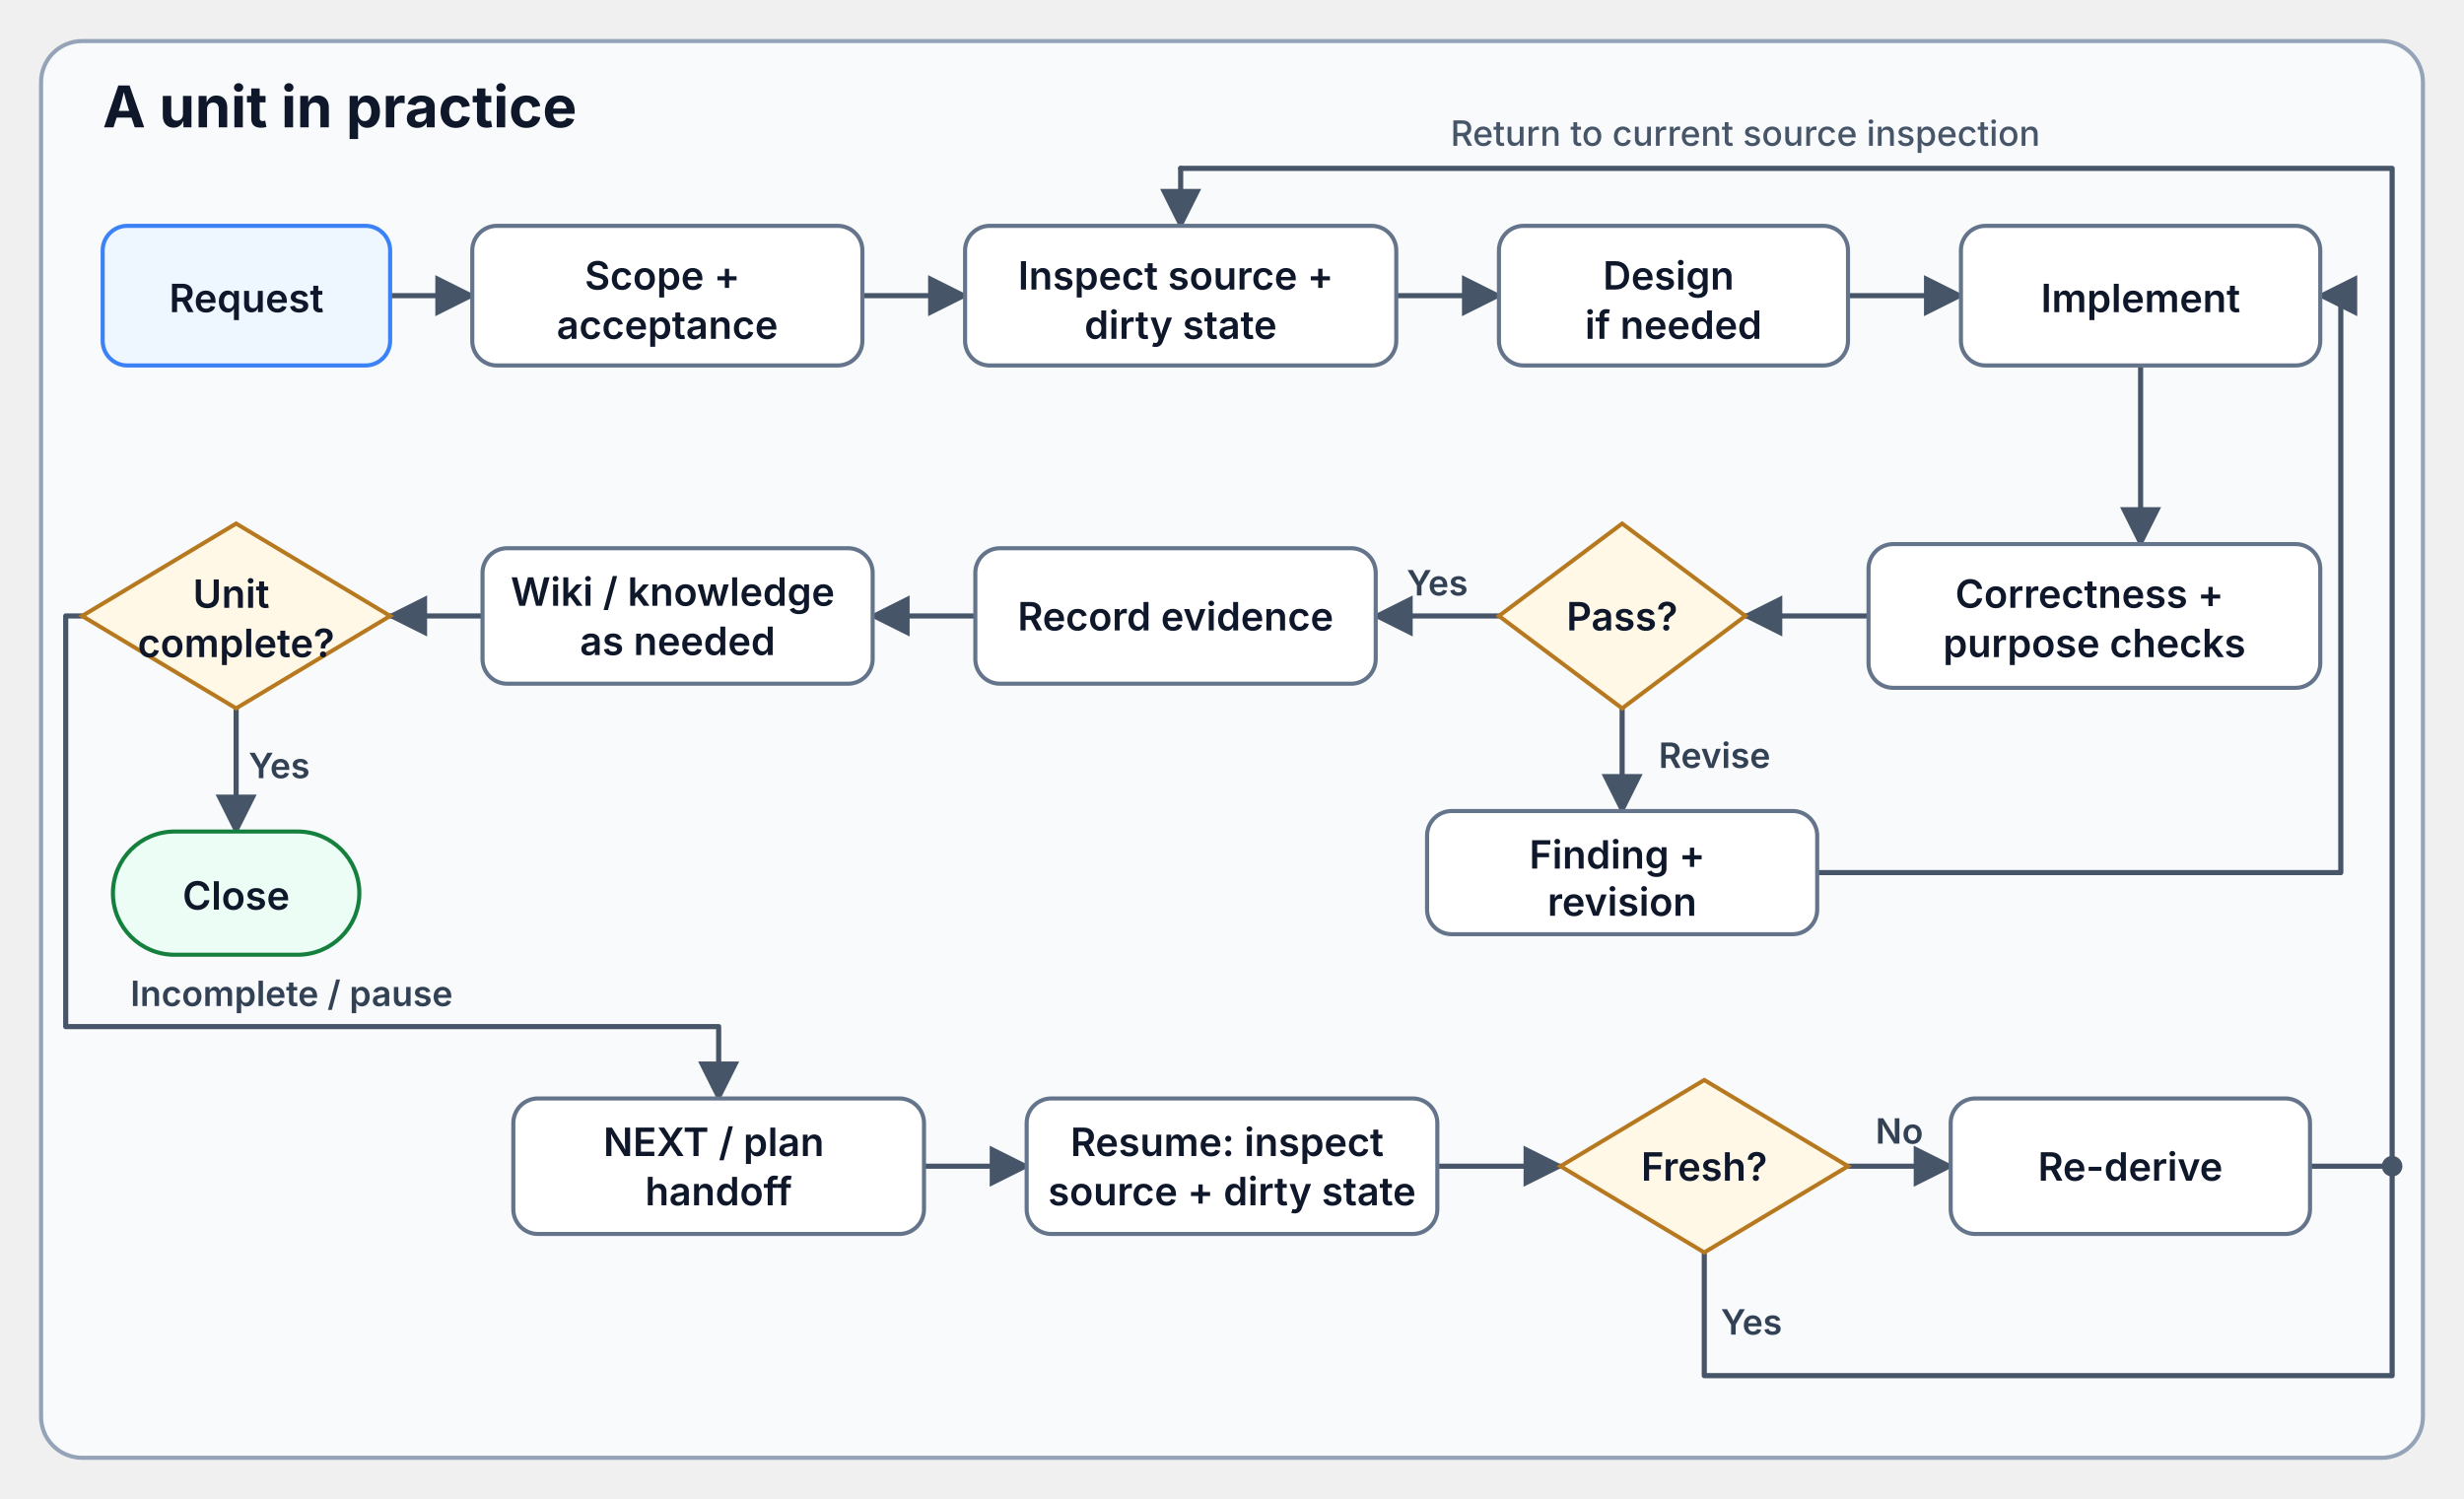
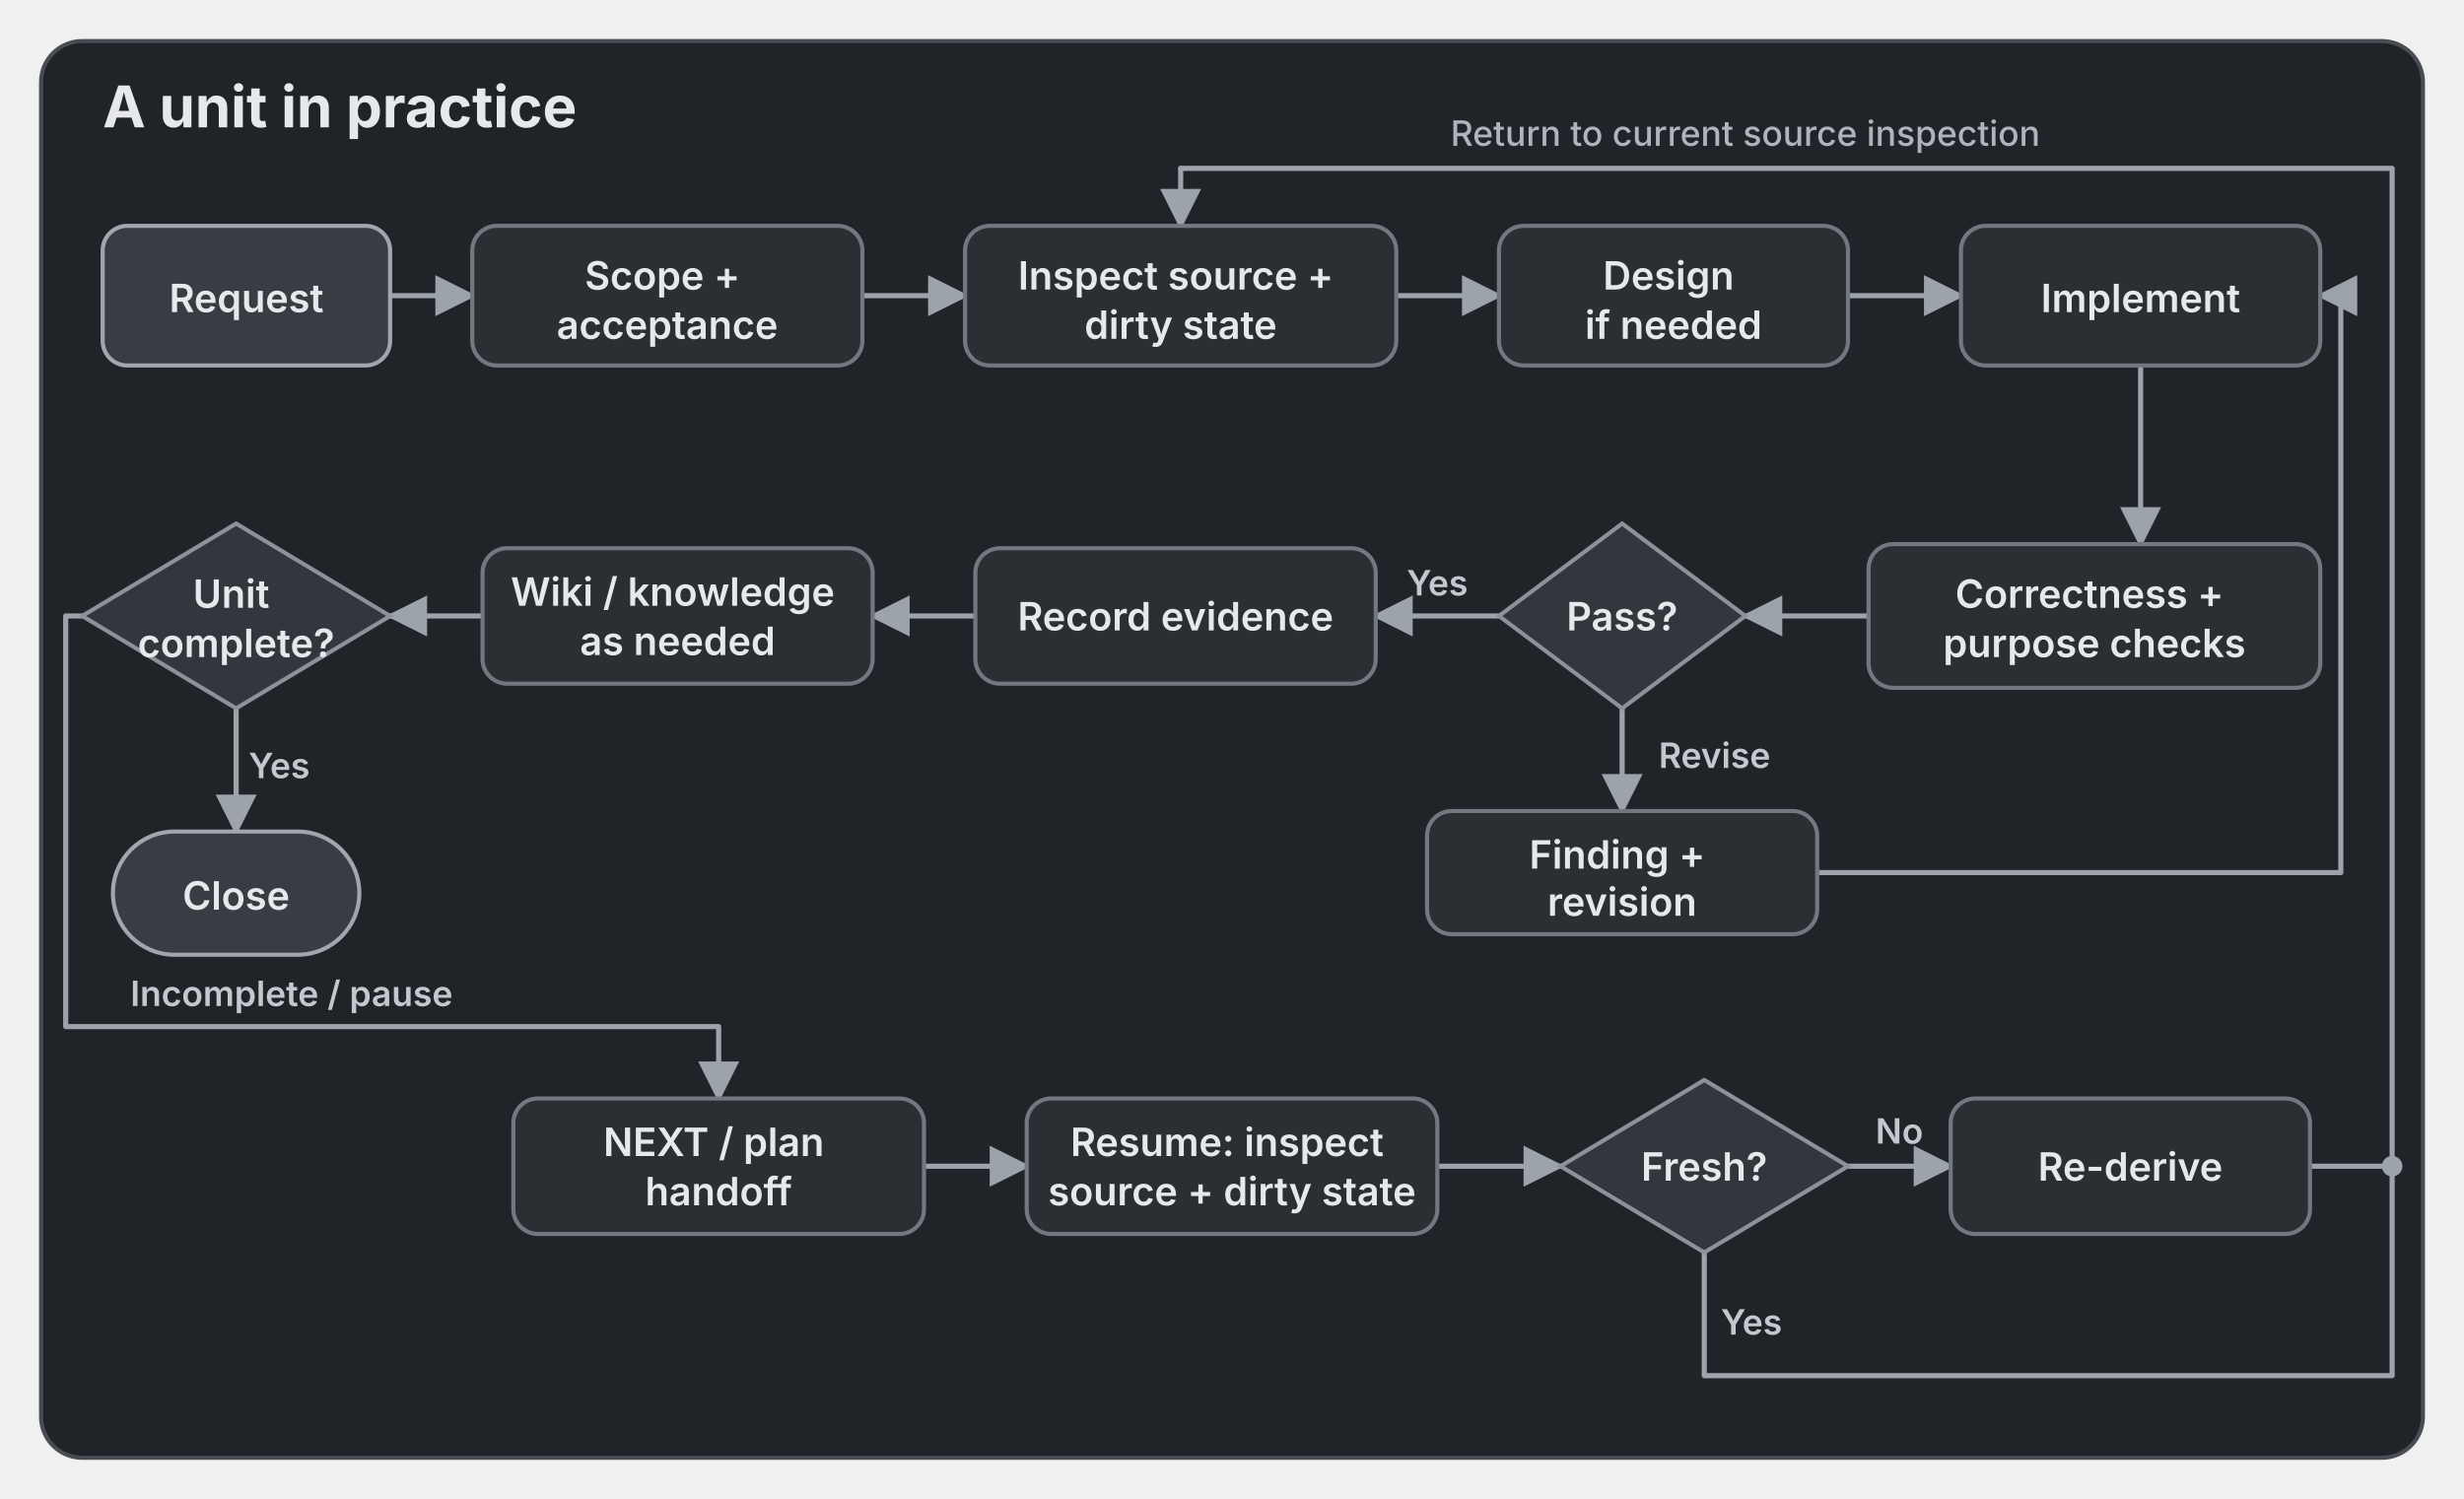
<svg xmlns="http://www.w3.org/2000/svg" width="1200" height="730" viewBox="0 0 1200 730" role="img" aria-labelledby="title desc">
  <defs>
    <marker id="arrow" viewBox="0 0 10 10" refX="9" refY="5" markerWidth="8" markerHeight="8" orient="auto-start-reverse">
-       <path d="M 0 0 L 10 5 L 0 10 z" fill="#475569" />
+       <path d="M 0 0 L 10 5 L 0 10 z" fill="#9da3aa" />
    </marker>
    <style>
-       .frame { fill: #f8fafc; stroke: #94a3b8; stroke-width: 2; }
-       .node { fill: #ffffff; stroke: #64748b; stroke-width: 2; }
-       .accent { fill: #eef6ff; stroke: #3b82f6; stroke-width: 2; }
-       .decision { fill: #fff8e6; stroke: #b7791f; stroke-width: 2; }
-       .finish { fill: #ecfdf5; stroke: #15803d; stroke-width: 2; }
-       .flow { fill: none; stroke: #475569; stroke-width: 2.5; stroke-linecap: round; stroke-linejoin: round; marker-end: url(#arrow); }
-       .join { fill: none; stroke: #475569; stroke-width: 2.5; stroke-linecap: round; stroke-linejoin: round; }
-       .junction { fill: #475569; }
-       .heading { font: 700 28px system-ui, -apple-system, "Segoe UI", sans-serif; fill: #0f172a; }
-       .label { font: 600 19px system-ui, -apple-system, "Segoe UI", sans-serif; fill: #0f172a; text-anchor: middle; dominant-baseline: middle; }
-       .edge-label { font: 600 17px system-ui, -apple-system, "Segoe UI", sans-serif; fill: #334155; text-anchor: middle; }
-       .return-label { font: 500 17px system-ui, -apple-system, "Segoe UI", sans-serif; fill: #475569; text-anchor: middle; }
+       .frame { fill: #202327; stroke: #484d54; stroke-width: 2; }
+       .node { fill: #2b2f34; stroke: #727880; stroke-width: 2; }
+       .accent { fill: #383d43; stroke: #a0a6ad; stroke-width: 2; }
+       .decision { fill: #33373d; stroke: #8b929a; stroke-width: 2; }
+       .finish { fill: #383d43; stroke: #a0a6ad; stroke-width: 2; }
+       .flow { fill: none; stroke: #9da3aa; stroke-width: 2.5; stroke-linecap: round; stroke-linejoin: round; marker-end: url(#arrow); }
+       .join { fill: none; stroke: #9da3aa; stroke-width: 2.5; stroke-linecap: round; stroke-linejoin: round; }
+       .junction { fill: #9da3aa; }
+       .heading { font: 700 28px system-ui, -apple-system, "Segoe UI", sans-serif; fill: #e6e8eb; }
+       .label { font: 600 19px system-ui, -apple-system, "Segoe UI", sans-serif; fill: #e6e8eb; text-anchor: middle; dominant-baseline: middle; }
+       .edge-label { font: 600 17px system-ui, -apple-system, "Segoe UI", sans-serif; fill: #c4c8ce; text-anchor: middle; }
+       .return-label { font: 500 17px system-ui, -apple-system, "Segoe UI", sans-serif; fill: #aeb4bc; text-anchor: middle; }
    </style>
  </defs>
  <rect class="frame" x="20" y="20" width="1160" height="690" rx="20" />
  <text class="heading" x="50" y="62">A unit in practice</text>
  <path class="flow" d="M 190 144 H 230" />
  <path class="flow" d="M 420 144 H 470" />
  <path class="flow" d="M 680 144 H 730" />
  <path class="flow" d="M 900 144 H 955" />
  <path class="flow" d="M 1042.5 178 V 265" />
  <path class="flow" d="M 910 300 H 850" />
  <path class="flow" d="M 730 300 H 670" />
  <path class="flow" d="M 475 300 H 425" />
  <path class="flow" d="M 235 300 H 190" />
  <path class="flow" d="M 115 345 V 405" />
  <path class="flow" d="M 790 345 V 395" />
  <path class="flow" d="M 885 425 H 1140 V 144 H 1130" />
  <path class="flow" d="M 40 300 H 32 V 500 H 350 V 535" />
  <path class="flow" d="M 450 568 H 500" />
  <path class="flow" d="M 700 568 H 760" />
  <path class="flow" d="M 900 568 H 950" />
  <path class="join" d="M 1125 568 H 1165 V 82 H 575" />
  <path class="flow" d="M 575 82 V 110" />
  <path class="join" d="M 830 610 V 670 H 1165 V 568" />
  <circle class="junction" cx="1165" cy="568" r="5" />
  <rect class="accent" x="50" y="110" width="140" height="68" rx="12" />
  <text class="label" x="120" y="145">Request</text>
  <rect class="node" x="230" y="110" width="190" height="68" rx="12" />
  <text class="label" x="325" y="134">
    <tspan x="325" dy="0">Scope +</tspan>
    <tspan x="325" dy="24">acceptance</tspan>
  </text>
  <rect class="node" x="470" y="110" width="210" height="68" rx="12" />
  <text class="label" x="575" y="134">
    <tspan x="575" dy="0">Inspect source +</tspan>
    <tspan x="575" dy="24">dirty state</tspan>
  </text>
  <rect class="node" x="730" y="110" width="170" height="68" rx="12" />
  <text class="label" x="815" y="134">
    <tspan x="815" dy="0">Design</tspan>
    <tspan x="815" dy="24">if needed</tspan>
  </text>
  <rect class="node" x="955" y="110" width="175" height="68" rx="12" />
  <text class="label" x="1042.5" y="145">Implement</text>
  <rect class="node" x="910" y="265" width="220" height="70" rx="12" />
  <text class="label" x="1020" y="289">
    <tspan x="1020" dy="0">Correctness +</tspan>
    <tspan x="1020" dy="24">purpose checks</tspan>
  </text>
  <polygon class="decision" points="790,255 850,300 790,345 730,300" />
  <text class="label" x="790" y="300">Pass?</text>
  <rect class="node" x="475" y="267" width="195" height="66" rx="12" />
  <text class="label" x="572.5" y="300">Record evidence</text>
  <rect class="node" x="235" y="267" width="190" height="66" rx="12" />
  <text class="label" x="330" y="288">
    <tspan x="330" dy="0">Wiki / knowledge</tspan>
    <tspan x="330" dy="24">as needed</tspan>
  </text>
  <polygon class="decision" points="115,255 190,300 115,345 40,300" />
  <text class="label" x="115" y="289">
    <tspan x="115" dy="0">Unit</tspan>
    <tspan x="115" dy="24">complete?</tspan>
  </text>
  <rect class="finish" x="55" y="405" width="120" height="60" rx="30" />
  <text class="label" x="115" y="436">Close</text>
  <rect class="node" x="695" y="395" width="190" height="60" rx="12" />
  <text class="label" x="790" y="416">
    <tspan x="790" dy="0">Finding +</tspan>
    <tspan x="790" dy="23">revision</tspan>
  </text>
  <rect class="node" x="250" y="535" width="200" height="66" rx="12" />
  <text class="label" x="350" y="556">
    <tspan x="350" dy="0">NEXT / plan</tspan>
    <tspan x="350" dy="24">handoff</tspan>
  </text>
  <rect class="node" x="500" y="535" width="200" height="66" rx="12" />
  <text class="label" x="600" y="556">
    <tspan x="600" dy="0">Resume: inspect</tspan>
    <tspan x="600" dy="24">source + dirty state</tspan>
  </text>
  <polygon class="decision" points="830,526 900,568 830,610 760,568" />
  <text class="label" x="830" y="568">Fresh?</text>
  <rect class="node" x="950" y="535" width="175" height="66" rx="12" />
  <text class="label" x="1037.5" y="568">Re-derive</text>
  <text class="edge-label" x="700" y="290">Yes</text>
  <text class="edge-label" x="835" y="374">Revise</text>
  <text class="edge-label" x="136" y="379">Yes</text>
  <text class="edge-label" x="142" y="490">Incomplete / pause</text>
  <text class="edge-label" x="925" y="557">No</text>
  <text class="edge-label" x="853" y="650">Yes</text>
  <text class="return-label" x="850" y="71">Return to current source inspection</text>
</svg>
